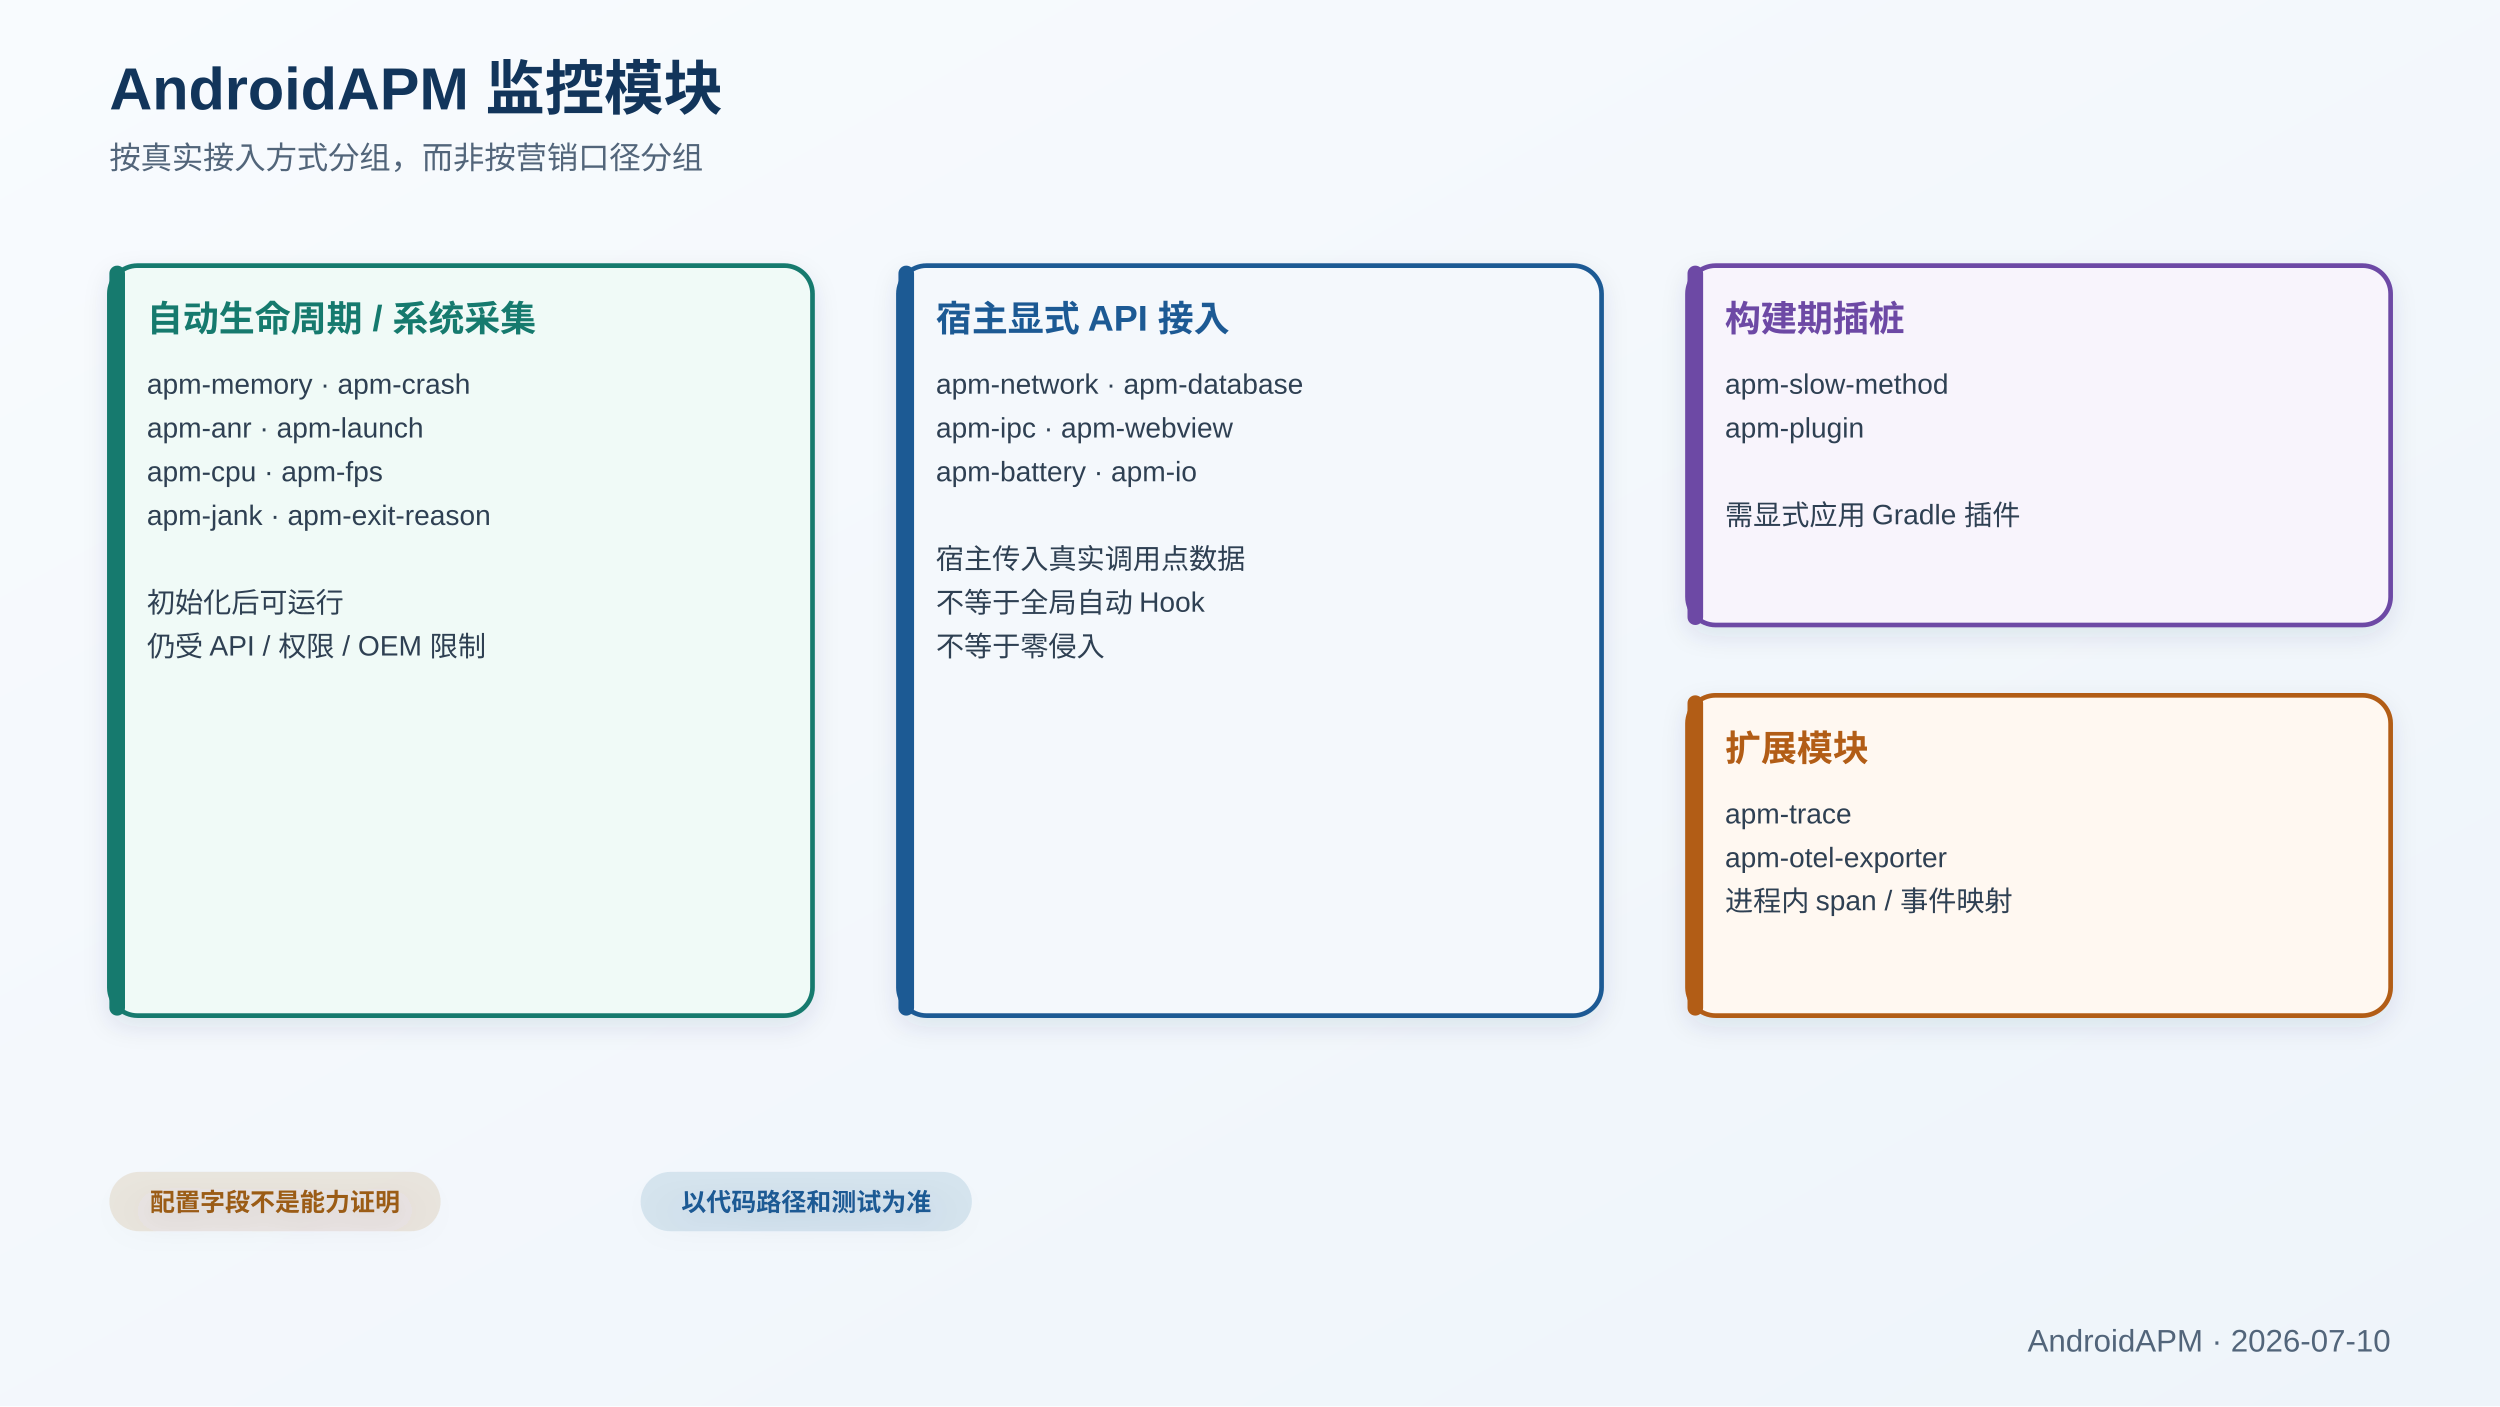
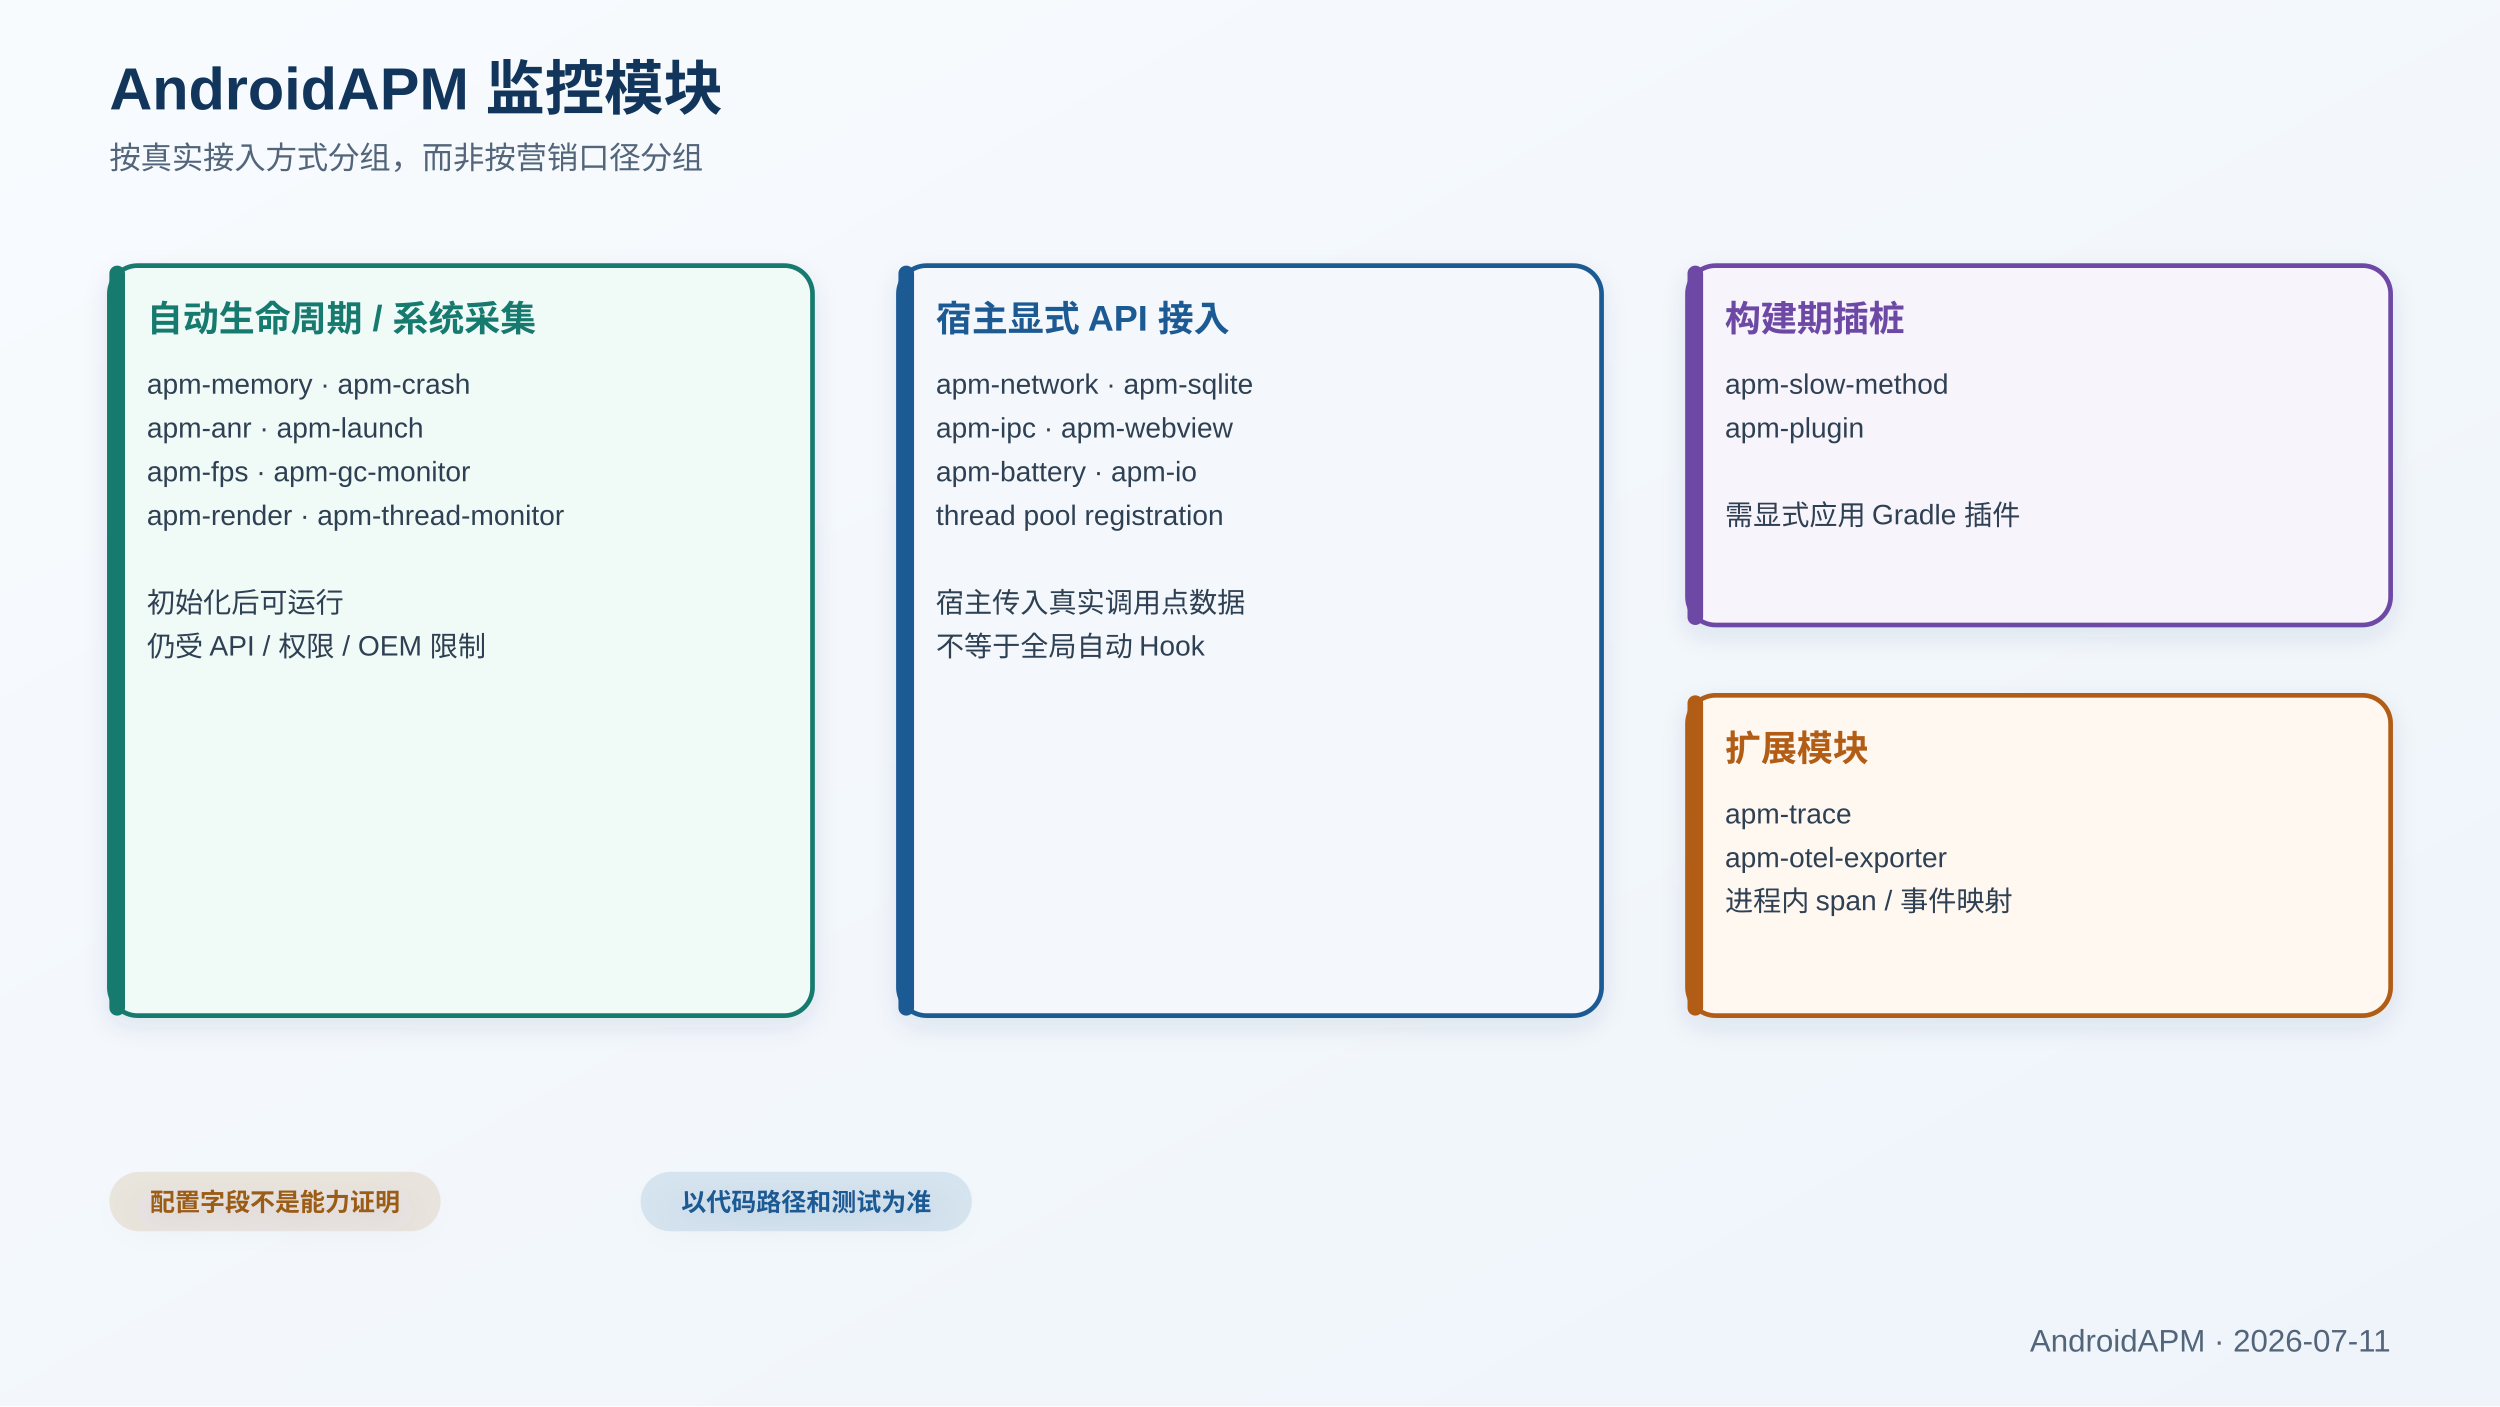
<svg xmlns="http://www.w3.org/2000/svg" width="1600" height="900" viewBox="0 0 1600 900">
  <defs>
    <linearGradient id="background" x1="0" y1="0" x2="1" y2="1">
      <stop offset="0" stop-color="#F8FBFE" />
      <stop offset="1" stop-color="#EEF4FA" />
    </linearGradient>
    <filter id="shadow" x="-20%" y="-20%" width="140%" height="140%">
      <feDropShadow dx="0" dy="6" stdDeviation="8" flood-color="#12355B" flood-opacity="0.10" />
    </filter>
    <marker id="arrow" markerWidth="12" markerHeight="12" refX="10" refY="6" orient="auto">
      <path d="M0,0 L12,6 L0,12 Z" fill="#52657A" />
    </marker>
    <style>
      .title { font: 700 38px 'Microsoft YaHei', Arial, sans-serif; fill: #12355B; }
      .subtitle { font: 400 20px 'Microsoft YaHei', Arial, sans-serif; fill: #52657A; }
      .node-title { font: 700 23px 'Microsoft YaHei', Arial, sans-serif; }
      .body { font: 400 18px 'Microsoft YaHei', Arial, sans-serif; fill: #2F4052; }
      .label { font: 600 16px 'Microsoft YaHei', Arial, sans-serif; fill: #40556B; }
      .pill { font: 600 16px 'Microsoft YaHei', Arial, sans-serif; }
      .boundary { font: 700 18px 'Microsoft YaHei', Arial, sans-serif; fill: #9B5C17; }
    </style>
  </defs>
  <rect width="1600" height="900" fill="url(#background)" />
  <text x="70" y="70" class="title">AndroidAPM 监控模块</text>
  <text x="70" y="108" class="subtitle">按真实接入方式分组，而非按营销口径分组</text>
  <g filter="url(#shadow)">
    <rect x="70" y="170" width="450" height="480" rx="18" fill="#F0FAF7" stroke="#157A6E" stroke-width="3" />
    <rect x="70" y="170" width="10" height="480" rx="5" fill="#157A6E" />
    <text x="94" y="212" class="node-title" fill="#157A6E">自动生命周期 / 系统采集</text>
    <text x="94" y="252" class="body">apm-memory · apm-crash</text>
    <text x="94" y="280" class="body">apm-anr · apm-launch</text>
-     <text x="94" y="308" class="body">apm-cpu · apm-fps</text>
-     <text x="94" y="336" class="body">apm-jank · apm-exit-reason</text>
+     <text x="94" y="308" class="body">apm-fps · apm-gc-monitor</text>
+     <text x="94" y="336" class="body">apm-render · apm-thread-monitor</text>
    <text x="94" y="364" class="body" />
    <text x="94" y="392" class="body">初始化后可运行</text>
    <text x="94" y="420" class="body">仍受 API / 权限 / OEM 限制</text>
    <rect x="575" y="170" width="450" height="480" rx="18" fill="#F4F8FC" stroke="#1F5A94" stroke-width="3" />
    <rect x="575" y="170" width="10" height="480" rx="5" fill="#1F5A94" />
    <text x="599" y="212" class="node-title" fill="#1F5A94">宿主显式 API 接入</text>
-     <text x="599" y="252" class="body">apm-network · apm-database</text>
+     <text x="599" y="252" class="body">apm-network · apm-sqlite</text>
    <text x="599" y="280" class="body">apm-ipc · apm-webview</text>
    <text x="599" y="308" class="body">apm-battery · apm-io</text>
-     <text x="599" y="336" class="body" />
-     <text x="599" y="364" class="body">宿主传入真实调用点数据</text>
-     <text x="599" y="392" class="body">不等于全局自动 Hook</text>
-     <text x="599" y="420" class="body">不等于零侵入</text>
+     <text x="599" y="336" class="body">thread pool registration</text>
+     <text x="599" y="364" class="body" />
+     <text x="599" y="392" class="body">宿主传入真实调用点数据</text>
+     <text x="599" y="420" class="body">不等于全局自动 Hook</text>
    <rect x="1080" y="170" width="450" height="230" rx="18" fill="#F8F4FC" stroke="#6D4AA5" stroke-width="3" />
    <rect x="1080" y="170" width="10" height="230" rx="5" fill="#6D4AA5" />
    <text x="1104" y="212" class="node-title" fill="#6D4AA5">构建期插桩</text>
    <text x="1104" y="252" class="body">apm-slow-method</text>
    <text x="1104" y="280" class="body">apm-plugin</text>
    <text x="1104" y="308" class="body" />
    <text x="1104" y="336" class="body">需显式应用 Gradle 插件</text>
    <rect x="1080" y="445" width="450" height="205" rx="18" fill="#FFF8F1" stroke="#B25D16" stroke-width="3" />
    <rect x="1080" y="445" width="10" height="205" rx="5" fill="#B25D16" />
    <text x="1104" y="487" class="node-title" fill="#B25D16">扩展模块</text>
    <text x="1104" y="527" class="body">apm-trace</text>
    <text x="1104" y="555" class="body">apm-otel-exporter</text>
    <text x="1104" y="583" class="body">进程内 span / 事件映射</text>
    <rect x="70" y="750" width="212" height="38" rx="19" fill="#9B5C17" opacity="0.12" />
    <text x="176.0" y="775" text-anchor="middle" class="pill" fill="#9B5C17">配置字段不是能力证明</text>
    <rect x="410" y="750" width="212" height="38" rx="19" fill="#1F5A94" opacity="0.12" />
    <text x="516.0" y="775" text-anchor="middle" class="pill" fill="#1F5A94">以代码路径和测试为准</text>
  </g>
-   <text x="1530" y="865" text-anchor="end" class="subtitle">AndroidAPM · 2026-07-10</text>
+   <text x="1530" y="865" text-anchor="end" class="subtitle">AndroidAPM · 2026-07-11</text>
</svg>
